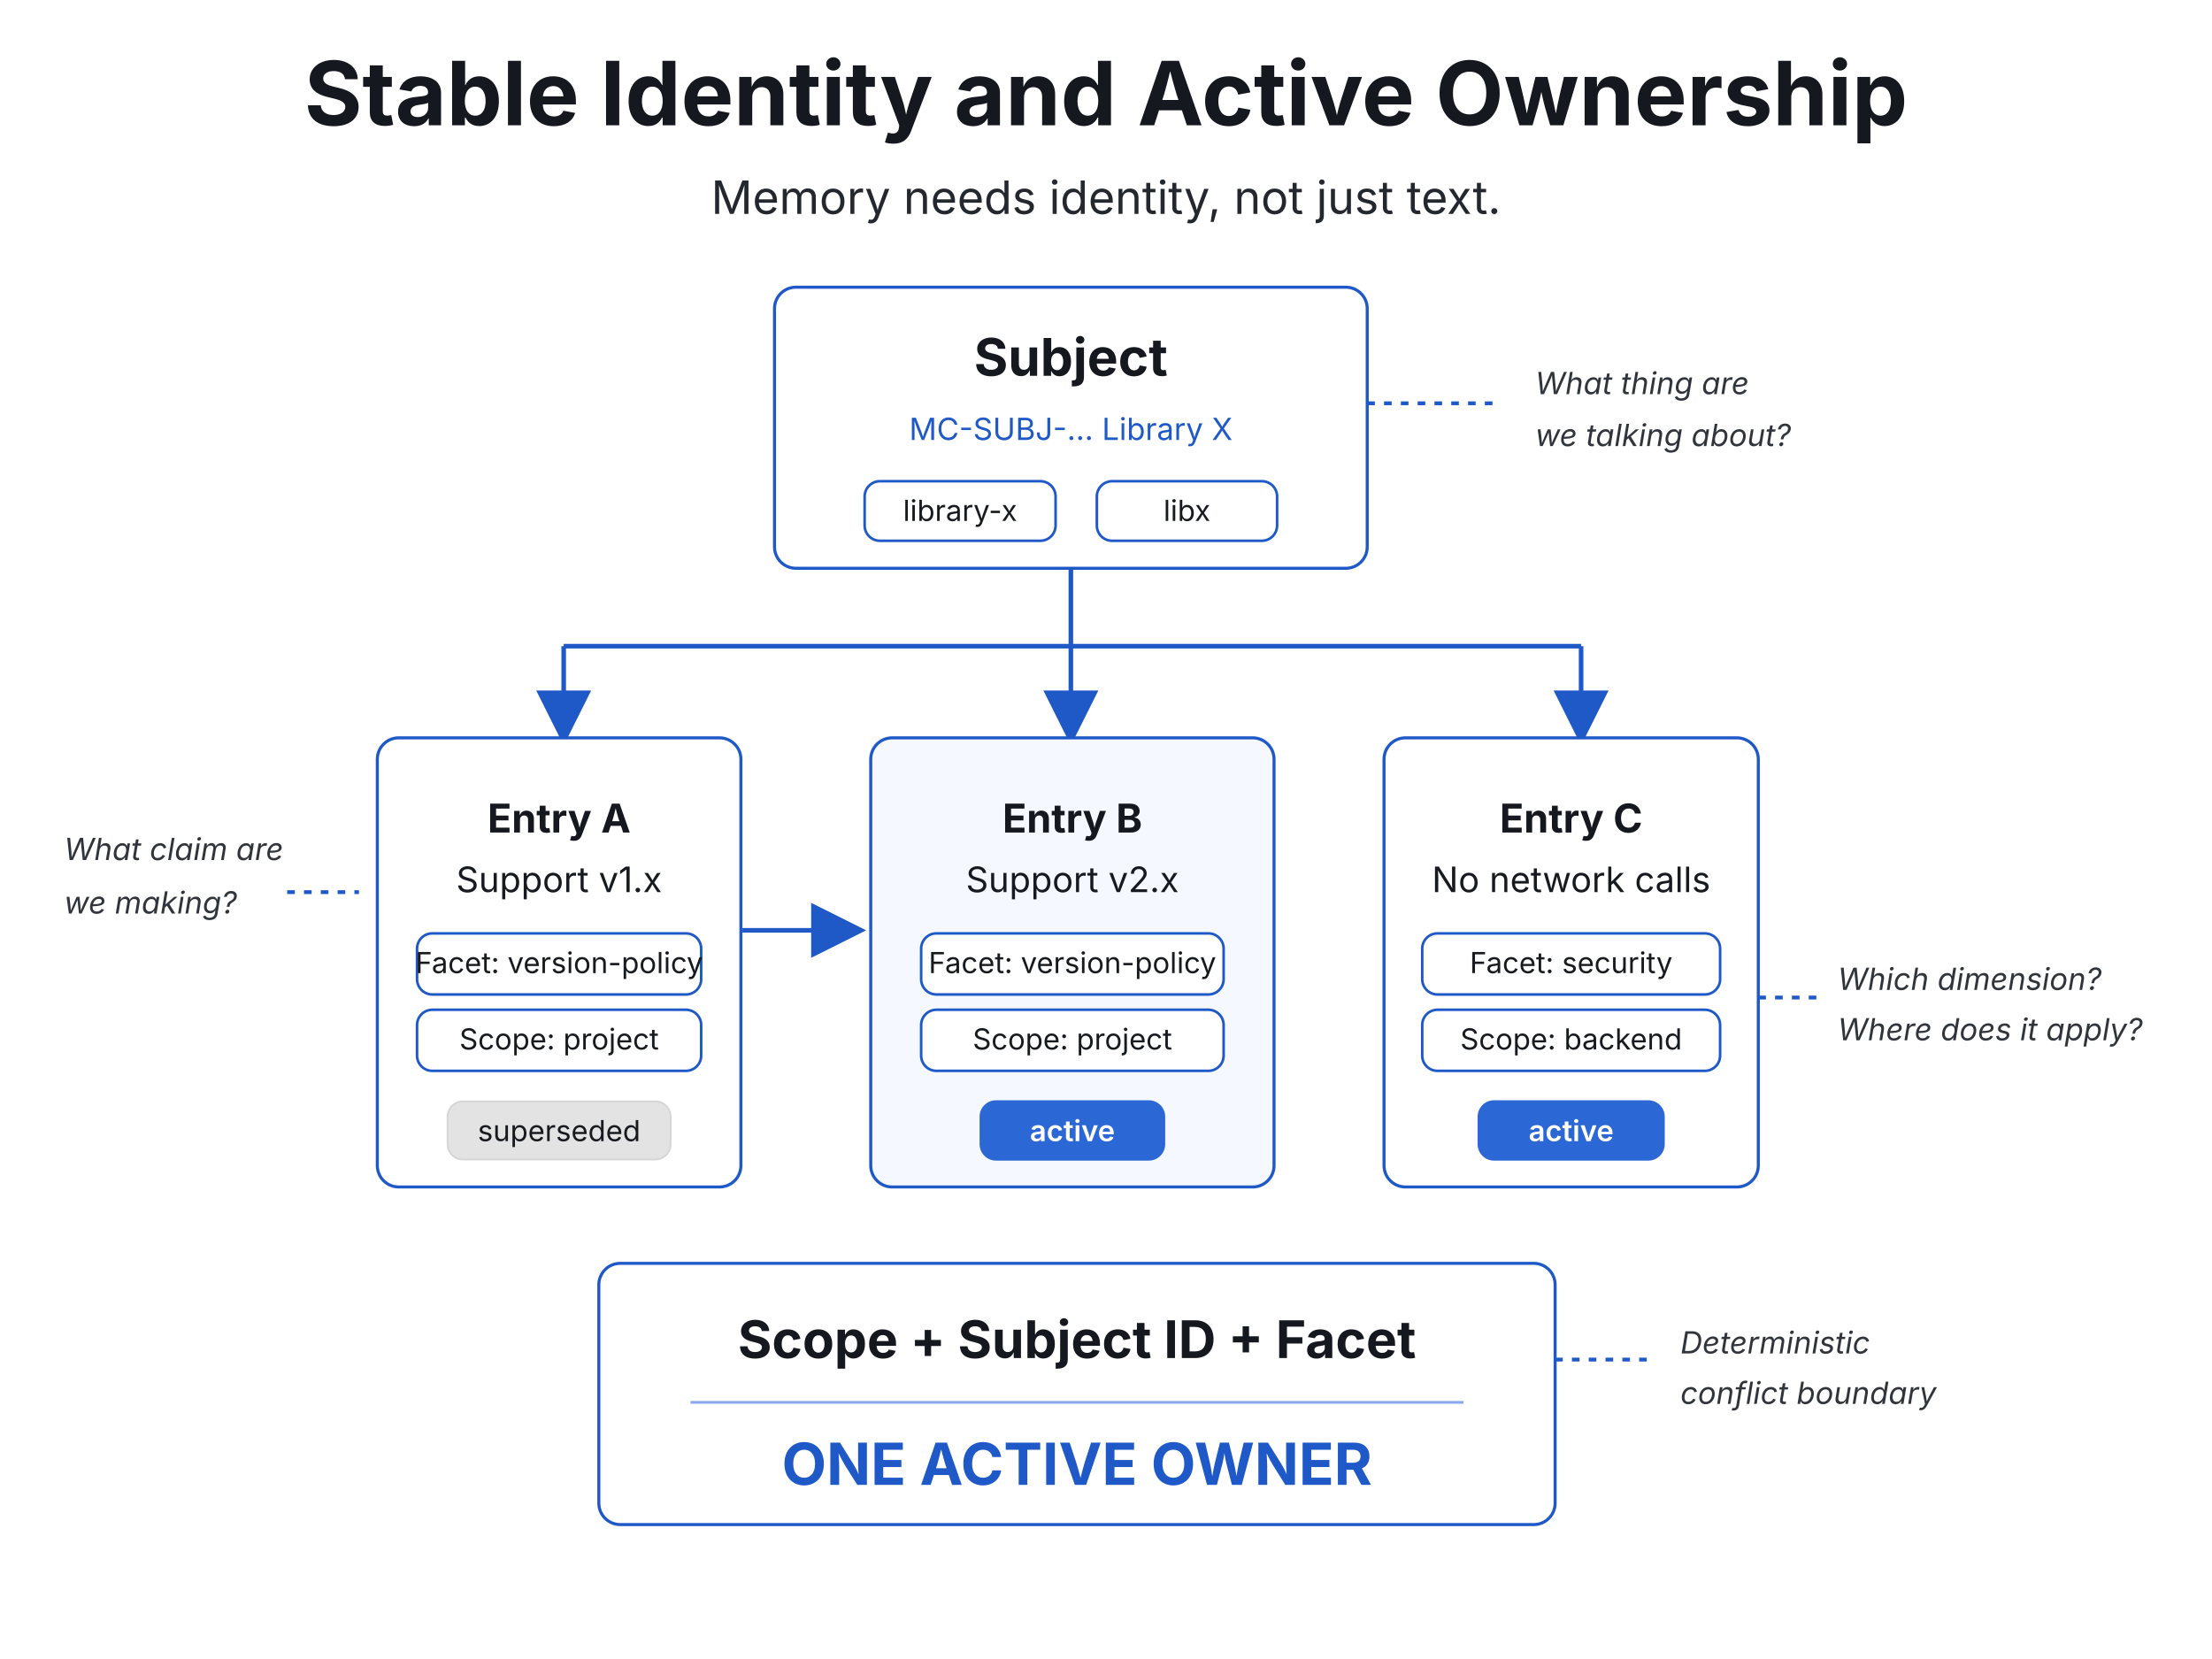
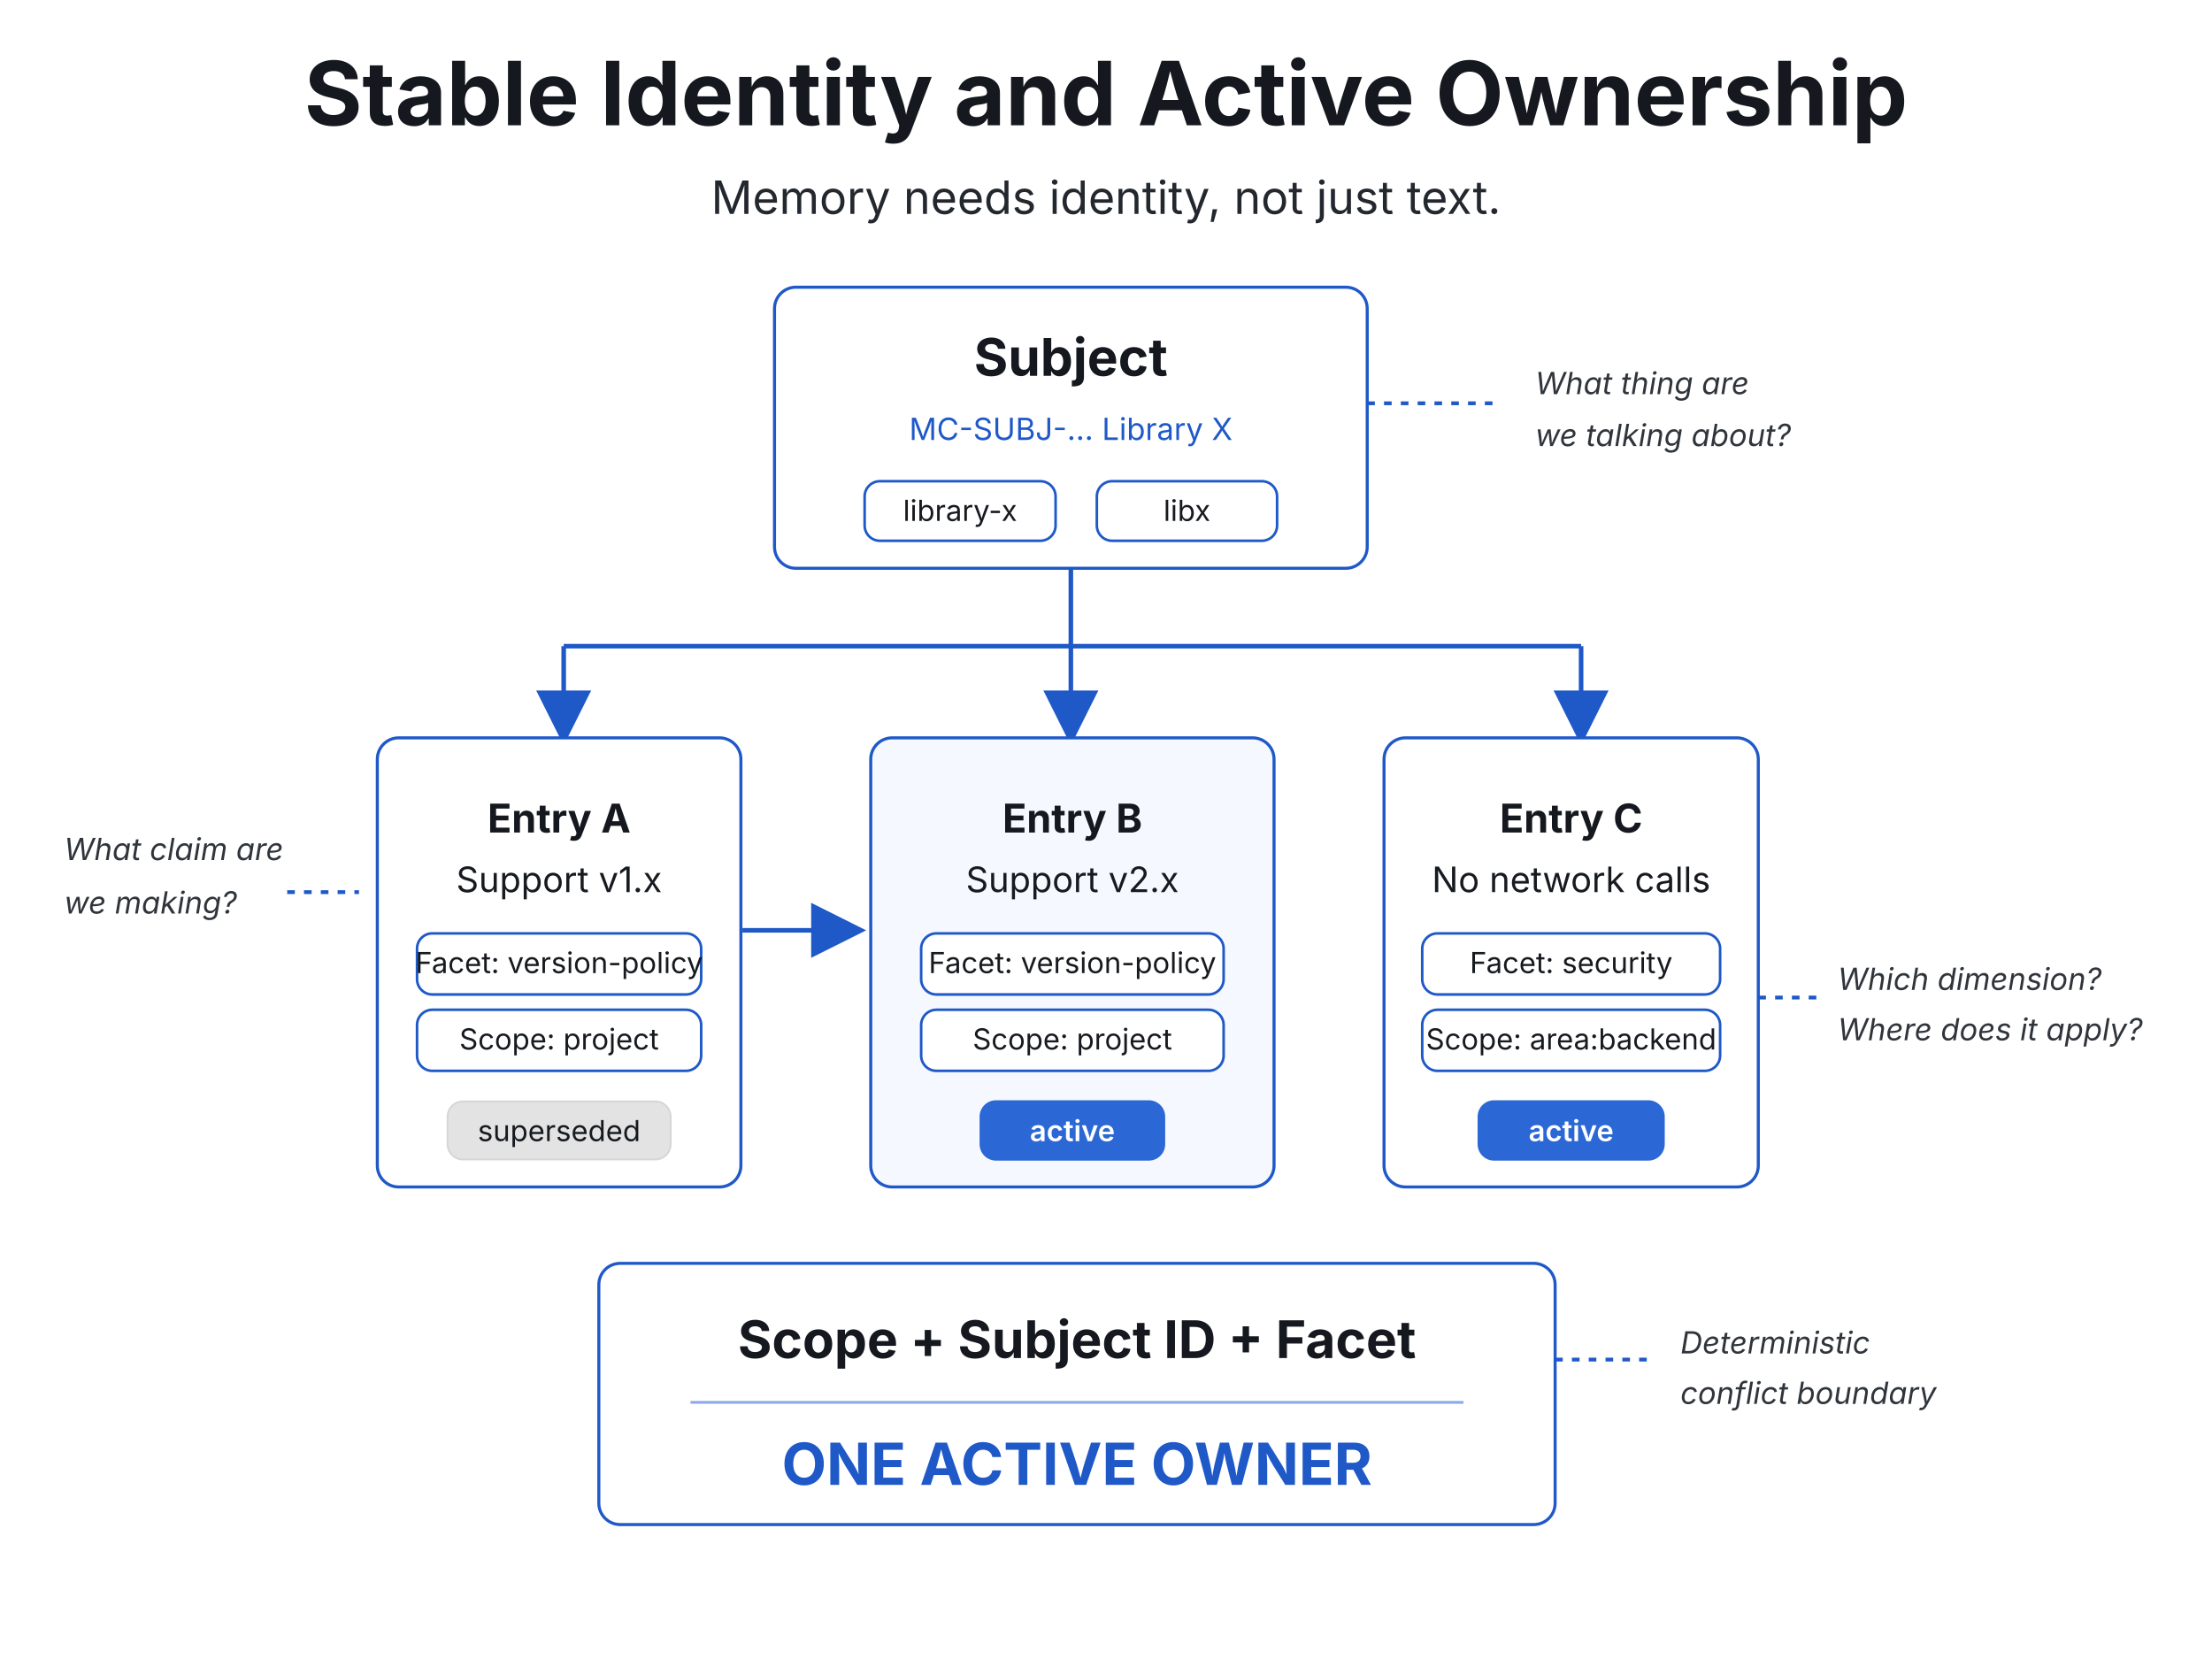
<svg xmlns="http://www.w3.org/2000/svg" width="1448" height="1086" viewBox="0 0 1448 1086" role="img" aria-labelledby="title desc">
  <defs>
    <marker id="arrow" markerWidth="12" markerHeight="12" refX="10" refY="6" orient="auto" markerUnits="strokeWidth">
      <path d="M0,0 L12,6 L0,12 z" fill="#1f59c8" />
    </marker>
    <marker id="arrowgray" markerWidth="12" markerHeight="12" refX="10" refY="6" orient="auto" markerUnits="strokeWidth">
      <path d="M0,0 L12,6 L0,12 z" fill="#717981" />
    </marker>
  </defs>
  <style>
  .bg { fill: #ffffff; }
  .title { font: 700 58px -apple-system,BlinkMacSystemFont,"Segoe UI",Inter,Arial,sans-serif; fill:#15191f; }
  .subtitle { font: 400 30px -apple-system,BlinkMacSystemFont,"Segoe UI",Inter,Arial,sans-serif; fill:#23272e; }
  .h1 { font: 700 34px -apple-system,BlinkMacSystemFont,"Segoe UI",Inter,Arial,sans-serif; fill:#15191f; }
  .h2 { font: 700 26px -apple-system,BlinkMacSystemFont,"Segoe UI",Inter,Arial,sans-serif; fill:#15191f; }
  .body { font: 400 23px -apple-system,BlinkMacSystemFont,"Segoe UI",Inter,Arial,sans-serif; fill:#171b20; }
  .small { font: 400 20px -apple-system,BlinkMacSystemFont,"Segoe UI",Inter,Arial,sans-serif; fill:#30353c; }
  .smallblue { font: 400 20px -apple-system,BlinkMacSystemFont,"Segoe UI",Inter,Arial,sans-serif; fill:#1f59c8; }
  .caption { font: italic 400 20px -apple-system,BlinkMacSystemFont,"Segoe UI",Inter,Arial,sans-serif; fill:#30353c; }
  .box { fill:#fff; stroke:#1f59c8; stroke-width:2; rx:14; }
  .softbox { fill:#f5f8ff; stroke:#1f59c8; stroke-width:2; rx:14; }
  .graybox { fill:#fff; stroke:#6f7780; stroke-width:1.8; rx:14; }
  .dashbox { fill:#fff; stroke:#1f59c8; stroke-width:2; stroke-dasharray:5 5; rx:14; }
  .dashgray { fill:#fff; stroke:#7a828a; stroke-width:1.8; stroke-dasharray:5 5; rx:14; }
  .line { stroke:#1f59c8; stroke-width:3; fill:none; }
  .dashline { stroke:#1f59c8; stroke-width:2.5; fill:none; stroke-dasharray:5 6; }
  .dashgrayline { stroke:#717981; stroke-width:2.2; fill:none; stroke-dasharray:6 6; }
  .pill { fill:#fff; stroke:#1f59c8; stroke-width:1.7; rx:10; }
  .pillblue { fill:#2b67d5; stroke:#2b67d5; stroke-width:1.5; rx:10; }
  .pillgray { fill:#e3e3e3; stroke:#d6d6d6; stroke-width:1.2; rx:10; }
  .pilltext { font: 400 19px -apple-system,BlinkMacSystemFont,"Segoe UI",Inter,Arial,sans-serif; fill:#171b20; }
  .pilltextwhite { font: 600 19px -apple-system,BlinkMacSystemFont,"Segoe UI",Inter,Arial,sans-serif; fill:#fff; }
  .blue { fill:#1f59c8; }
  .muted { fill:#5d6670; }
</style>
  <rect class="bg" x="0" y="0" width="1448" height="1086" />
  <text class="title" x="724" y="82" text-anchor="middle">Stable Identity and Active Ownership</text>
  <text class="subtitle" x="724" y="140" text-anchor="middle">Memory needs identity, not just text.</text>
  <rect class="box" x="507" y="188" width="388" height="184" />
  <text class="h1" x="701" y="246" text-anchor="middle">Subject</text>
  <text class="smallblue" x="701" y="288" text-anchor="middle">MC-SUBJ-… Library X</text>
  <rect class="pill" x="566" y="315" width="125" height="39" />
  <text class="pilltext" x="628.5" y="341" text-anchor="middle">library-x</text>
  <rect class="pill" x="718" y="315" width="118" height="39" />
  <text class="pilltext" x="777" y="341" text-anchor="middle">libx</text>
  <path class="dashline" d="M895 264 L980 264" />
  <text class="caption" x="1005" y="258">What thing are</text>
  <text class="caption" x="1005" y="292">we talking about?</text>
  <path class="line" d="M701 372 L701 423" />
  <path class="line" d="M369 423 L1035 423" />
  <path class="line" d="M369 423 L369 482" marker-end="url(#arrow)" />
  <path class="line" d="M701 423 L701 482" marker-end="url(#arrow)" />
  <path class="line" d="M1035 423 L1035 482" marker-end="url(#arrow)" />
  <rect class="box" x="247" y="483" width="238" height="294" />
  <text class="h2" x="366" y="545" text-anchor="middle">Entry A</text>
  <text class="body" x="366" y="584" text-anchor="middle">Support v1.x</text>
  <rect class="pill" x="273" y="611" width="186" height="40" />
  <text class="pilltext" x="366" y="637" text-anchor="middle">Facet: version-policy</text>
  <rect class="pill" x="273" y="661" width="186" height="40" />
  <text class="pilltext" x="366" y="687" text-anchor="middle">Scope: project</text>
  <rect class="pillgray" x="293" y="721" width="146" height="38" />
  <text class="pilltext" x="366" y="747" text-anchor="middle">superseded</text>
  <rect class="softbox" x="570" y="483" width="264" height="294" />
  <text class="h2" x="702" y="545" text-anchor="middle">Entry B</text>
  <text class="body" x="702" y="584" text-anchor="middle">Support v2.x</text>
  <rect class="pill" x="603" y="611" width="198" height="40" />
  <text class="pilltext" x="702" y="637" text-anchor="middle">Facet: version-policy</text>
  <rect class="pill" x="603" y="661" width="198" height="40" />
  <text class="pilltext" x="702" y="687" text-anchor="middle">Scope: project</text>
  <rect class="pillblue" x="642" y="721" width="120" height="38" />
  <text class="pilltextwhite" x="702" y="747" text-anchor="middle">active</text>
  <rect class="box" x="906" y="483" width="245" height="294" />
  <text class="h2" x="1028.5" y="545" text-anchor="middle">Entry C</text>
  <text class="body" x="1028.5" y="584" text-anchor="middle">No network calls</text>
  <rect class="pill" x="931" y="611" width="195" height="40" />
  <text class="pilltext" x="1028.5" y="637" text-anchor="middle">Facet: security</text>
  <rect class="pill" x="931" y="661" width="195" height="40" />
-   <text class="pilltext" x="1028.5" y="687" text-anchor="middle">Scope: backend</text>
+   <text class="pilltext" x="1028.5" y="687" text-anchor="middle">Scope: area:backend</text>
  <rect class="pillblue" x="968" y="721" width="121" height="38" />
  <text class="pilltextwhite" x="1028.5" y="747" text-anchor="middle">active</text>
  <path class="line" d="M486 609 L561 609" marker-end="url(#arrow)" />
  <path class="dashline" d="M188 584 L235 584" />
  <text class="caption" x="42" y="563">What claim are</text>
  <text class="caption" x="42" y="598">we making?</text>
  <path class="dashline" d="M1151 653 L1193 653" />
  <text class="caption" x="1203" y="648">Which dimension?</text>
  <text class="caption" x="1203" y="681">Where does it apply?</text>
  <rect class="box" x="392" y="827" width="626" height="171" />
  <text class="h1" x="705" y="889" text-anchor="middle">Scope + Subject ID + Facet</text>
  <line x1="452" y1="918" x2="958" y2="918" stroke="#8ba8e9" stroke-width="1.8" />
  <text x="705" y="972" text-anchor="middle" style="font:700 38px -apple-system,BlinkMacSystemFont,&quot;Segoe UI&quot;,Inter,Arial,sans-serif;fill:#1f59c8">ONE ACTIVE OWNER</text>
  <path class="dashline" d="M1018 890 L1078 890" />
  <text class="caption" x="1100" y="886">Deterministic</text>
  <text class="caption" x="1100" y="919">conflict boundary</text>
</svg>
